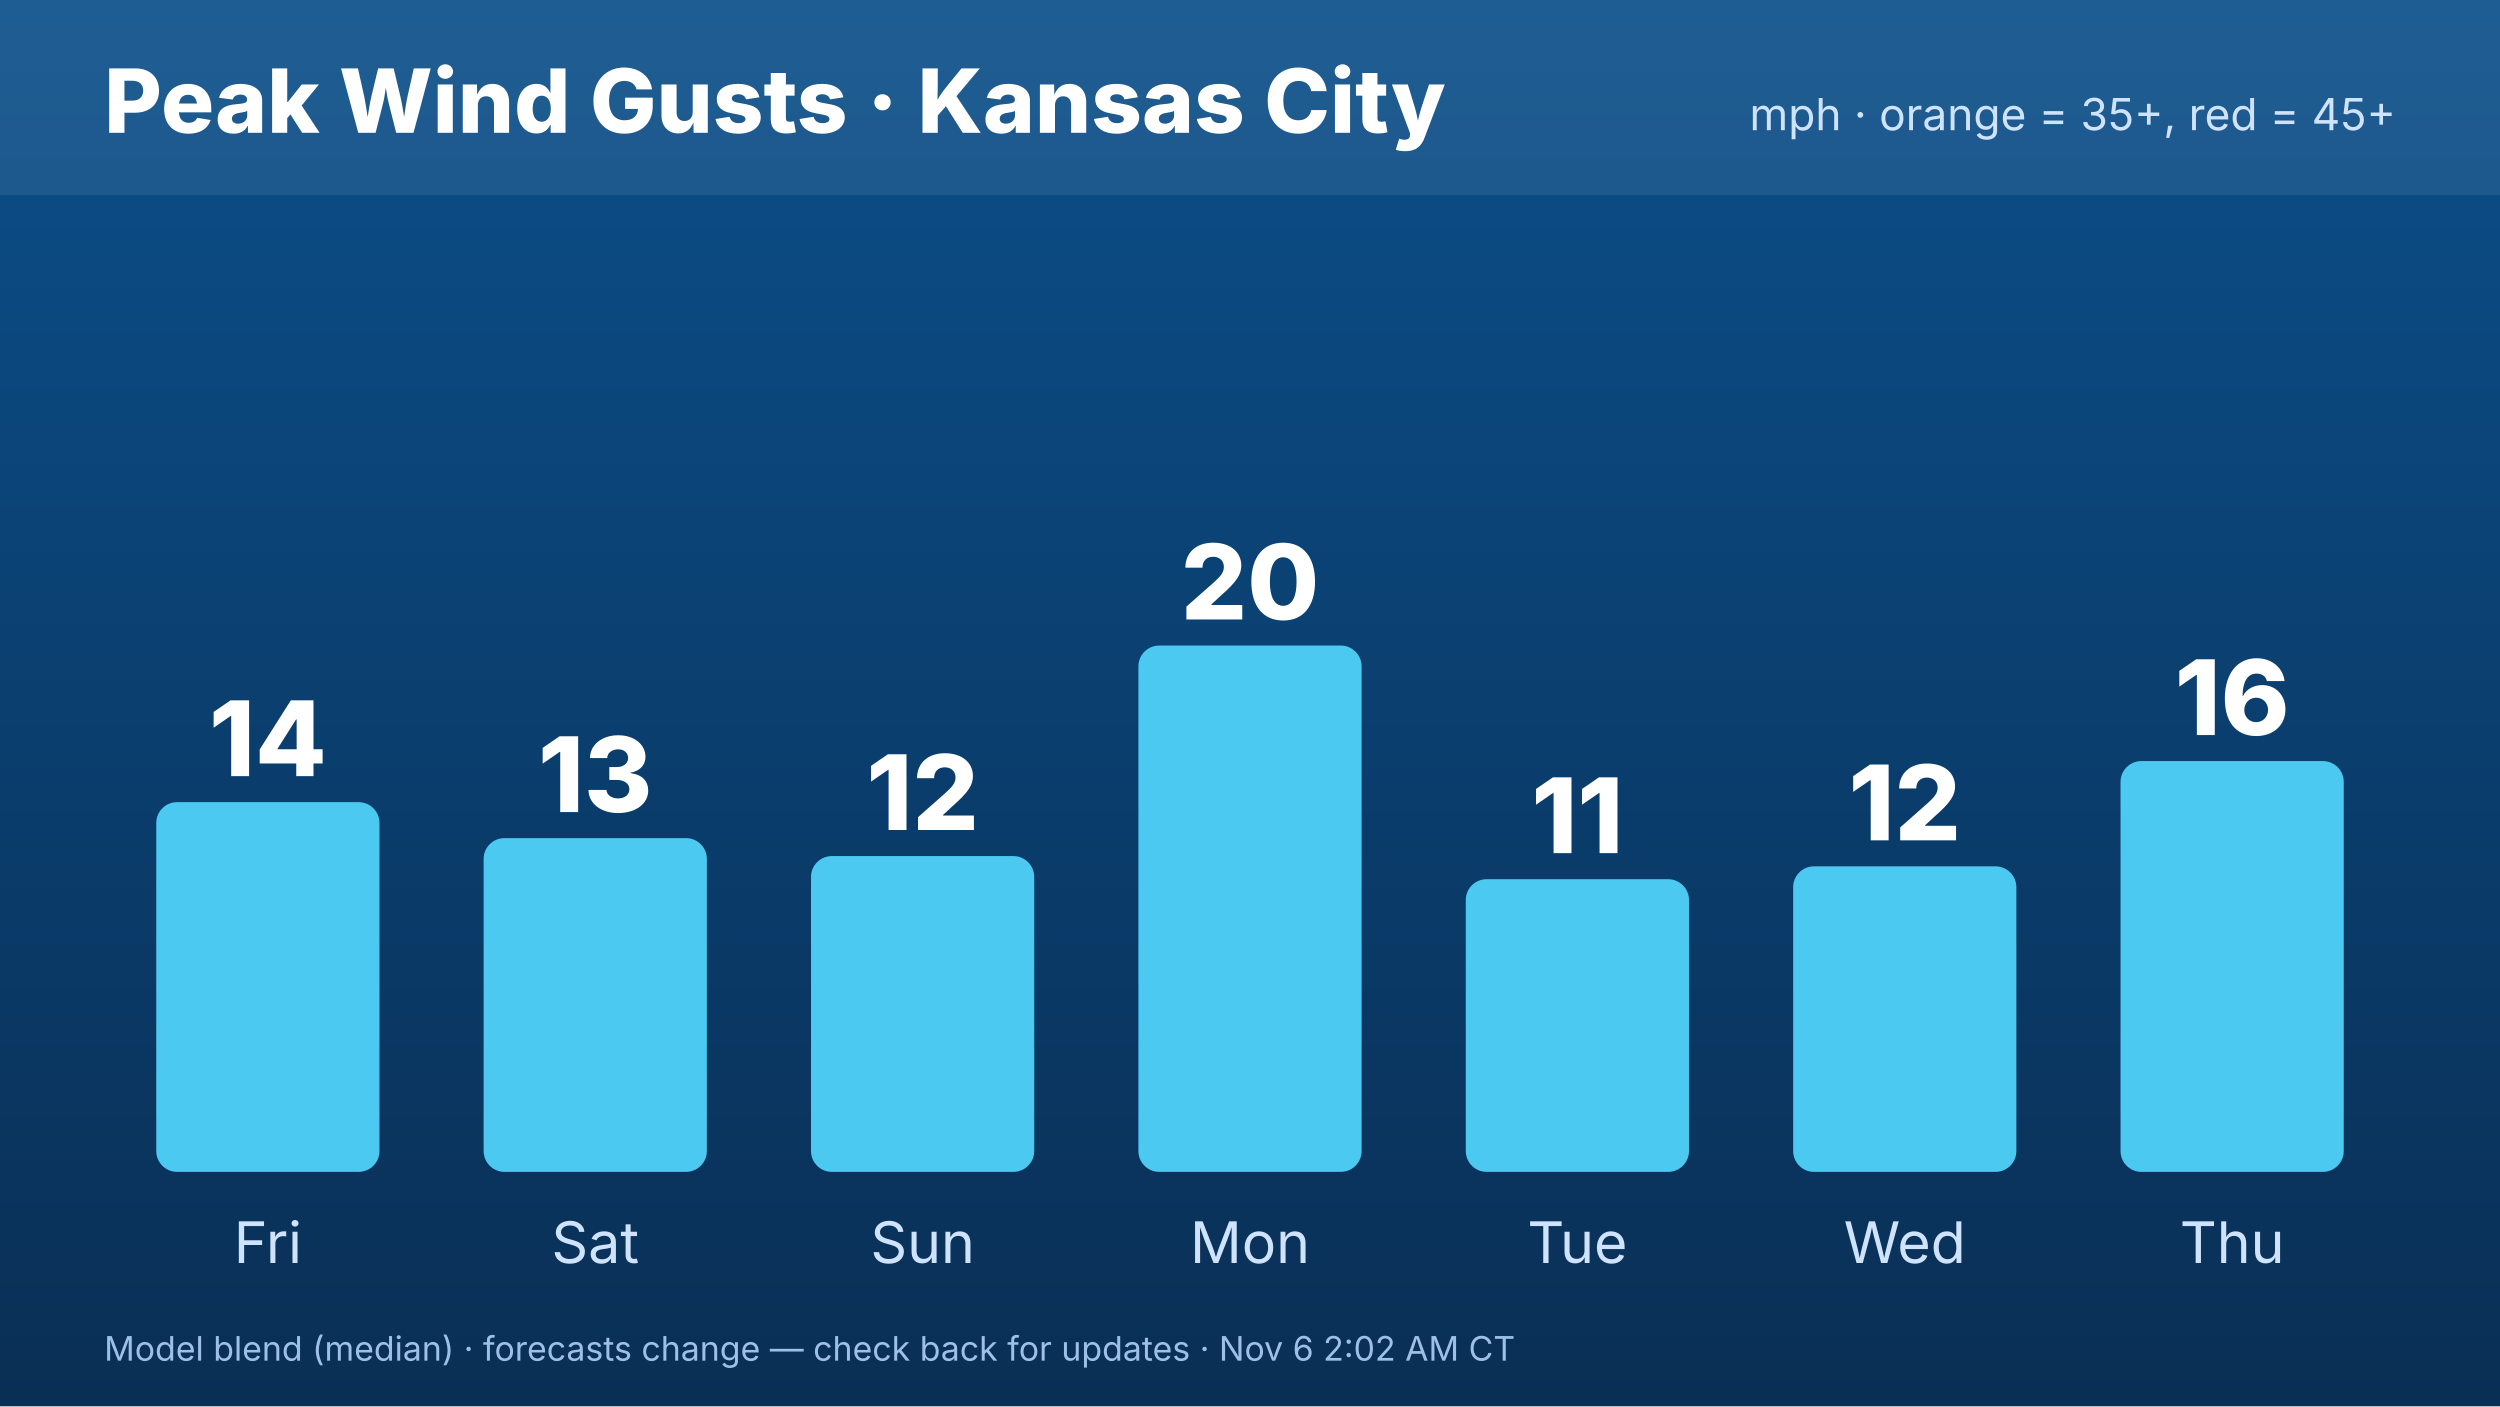
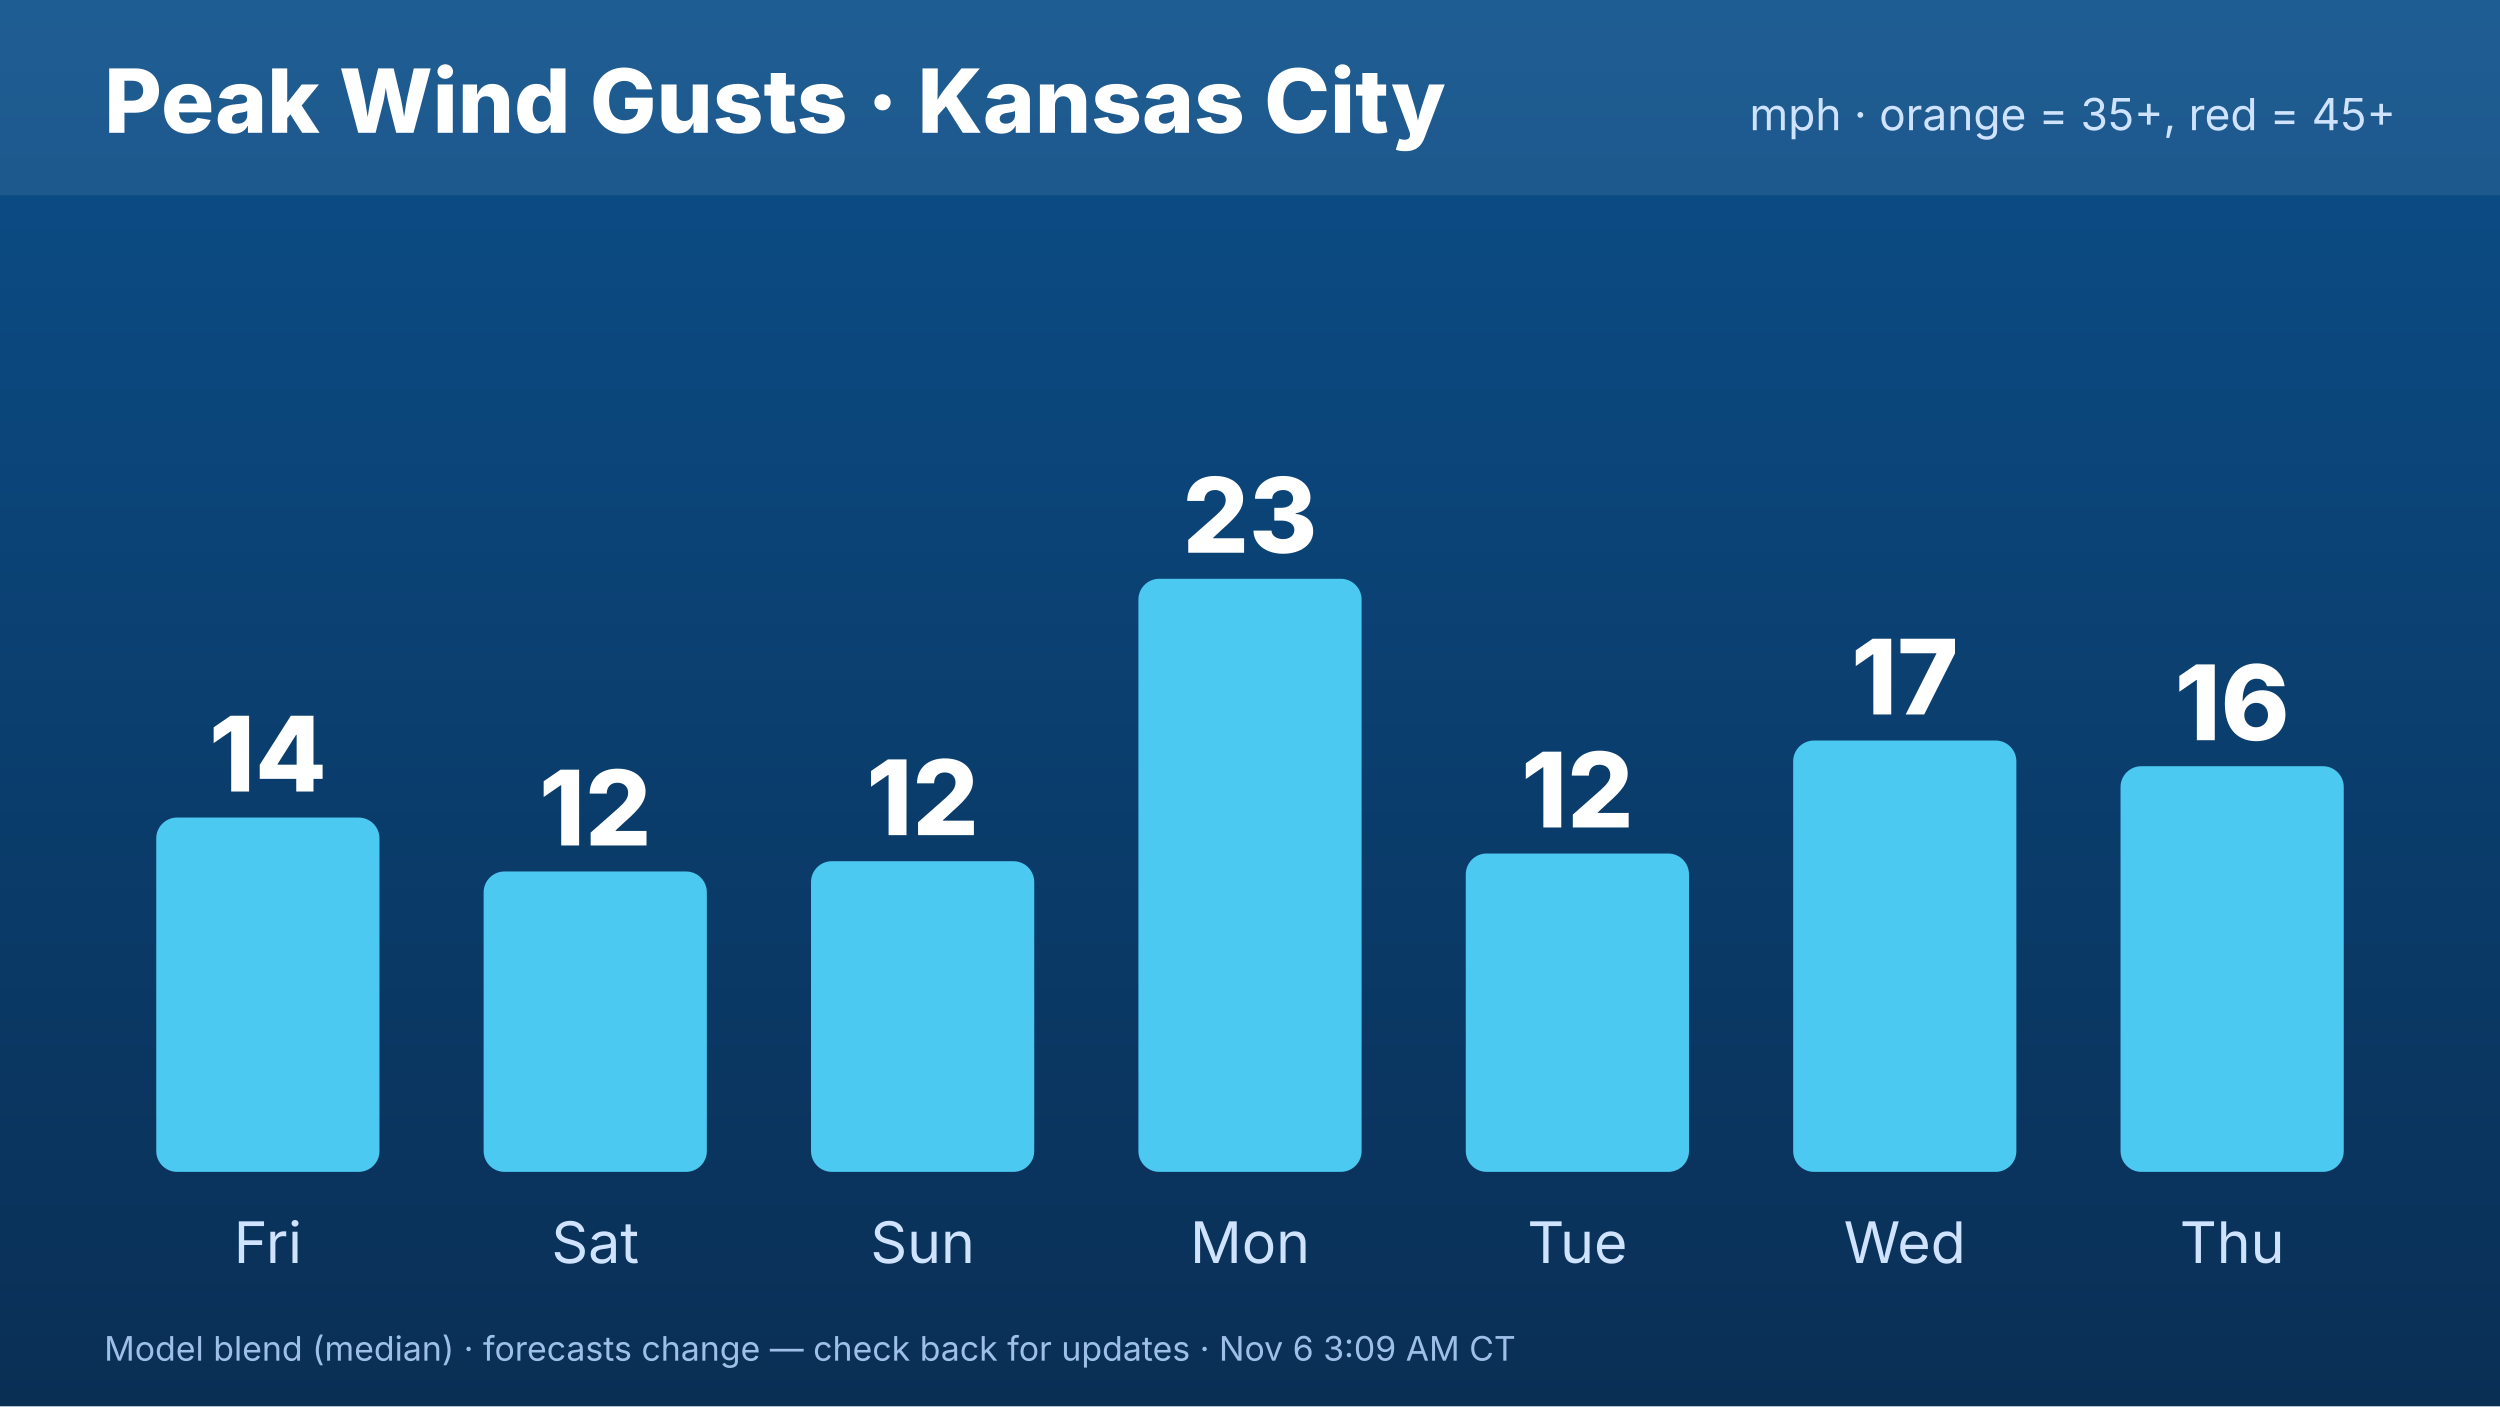
<svg xmlns="http://www.w3.org/2000/svg" width="1920" height="1080" viewBox="0 0 1920 1080" font-family="Inter,Helvetica,Arial,sans-serif">
  <defs>
    <linearGradient id="bg" x1="0" y1="0" x2="0" y2="1">
      <stop offset="0" stop-color="#0b4f8a" />
      <stop offset="1" stop-color="#0a2f55" />
    </linearGradient>
  </defs>
  <rect width="1920" height="1080" fill="url(#bg)" />
  <rect x="0" y="0" width="1920" height="150" fill="#ffffff" opacity=".08" />
  <text x="80" y="102" font-size="68" font-weight="800" fill="#fff">Peak Wind Gusts · Kansas City</text>
  <text x="1840" y="100" font-size="34" fill="#cfe3ff" text-anchor="end">mph · orange = 35+, red = 45+</text>
-   <rect x="120.0" y="616.056" width="171.429" height="283.944" rx="16" fill="#4cc9f0" />
-   <text x="205.714" y="596.056" font-size="80" font-weight="800" fill="#fff" text-anchor="middle">14</text>
+   <rect x="120.0" y="627.887" width="171.429" height="272.113" rx="16" fill="#4cc9f0" />
+   <text x="205.714" y="607.887" font-size="80" font-weight="800" fill="#fff" text-anchor="middle">14</text>
  <text x="205.714" y="970" font-size="44" fill="#cfe3ff" text-anchor="middle">Fri</text>
-   <rect x="371.429" y="643.662" width="171.429" height="256.338" rx="16" fill="#4cc9f0" />
-   <text x="457.143" y="623.662" font-size="80" font-weight="800" fill="#fff" text-anchor="middle">13</text>
+   <rect x="371.429" y="669.296" width="171.429" height="230.704" rx="16" fill="#4cc9f0" />
+   <text x="457.143" y="649.296" font-size="80" font-weight="800" fill="#fff" text-anchor="middle">12</text>
  <text x="457.143" y="970" font-size="44" fill="#cfe3ff" text-anchor="middle">Sat</text>
-   <rect x="622.857" y="657.465" width="171.429" height="242.535" rx="16" fill="#4cc9f0" />
-   <text x="708.571" y="637.465" font-size="80" font-weight="800" fill="#fff" text-anchor="middle">12</text>
+   <rect x="622.857" y="661.408" width="171.429" height="238.592" rx="16" fill="#4cc9f0" />
+   <text x="708.571" y="641.408" font-size="80" font-weight="800" fill="#fff" text-anchor="middle">12</text>
  <text x="708.571" y="970" font-size="44" fill="#cfe3ff" text-anchor="middle">Sun</text>
-   <rect x="874.286" y="495.775" width="171.429" height="404.225" rx="16" fill="#4cc9f0" />
-   <text x="960" y="475.775" font-size="80" font-weight="800" fill="#fff" text-anchor="middle">20</text>
+   <rect x="874.286" y="444.507" width="171.429" height="455.493" rx="16" fill="#4cc9f0" />
+   <text x="960" y="424.507" font-size="80" font-weight="800" fill="#fff" text-anchor="middle">23</text>
  <text x="960" y="970" font-size="44" fill="#cfe3ff" text-anchor="middle">Mon</text>
-   <rect x="1125.714" y="675.211" width="171.429" height="224.789" rx="16" fill="#4cc9f0" />
-   <text x="1211.429" y="655.211" font-size="80" font-weight="800" fill="#fff" text-anchor="middle">11</text>
+   <rect x="1125.714" y="655.493" width="171.429" height="244.507" rx="16" fill="#4cc9f0" />
+   <text x="1211.429" y="635.493" font-size="80" font-weight="800" fill="#fff" text-anchor="middle">12</text>
  <text x="1211.429" y="970" font-size="44" fill="#cfe3ff" text-anchor="middle">Tue</text>
-   <rect x="1377.143" y="665.352" width="171.429" height="234.648" rx="16" fill="#4cc9f0" />
-   <text x="1462.857" y="645.352" font-size="80" font-weight="800" fill="#fff" text-anchor="middle">12</text>
+   <rect x="1377.143" y="568.732" width="171.429" height="331.268" rx="16" fill="#4cc9f0" />
+   <text x="1462.857" y="548.732" font-size="80" font-weight="800" fill="#fff" text-anchor="middle">17</text>
  <text x="1462.857" y="970" font-size="44" fill="#cfe3ff" text-anchor="middle">Wed</text>
-   <rect x="1628.571" y="584.507" width="171.429" height="315.493" rx="16" fill="#4cc9f0" />
-   <text x="1714.286" y="564.507" font-size="80" font-weight="800" fill="#fff" text-anchor="middle">16</text>
+   <rect x="1628.571" y="588.451" width="171.429" height="311.549" rx="16" fill="#4cc9f0" />
+   <text x="1714.286" y="568.451" font-size="80" font-weight="800" fill="#fff" text-anchor="middle">16</text>
  <text x="1714.286" y="970" font-size="44" fill="#cfe3ff" text-anchor="middle">Thu</text>
-   <text x="80" y="1045" font-size="26" fill="#9fc0e6">Model blend (median) · forecasts change — check back for updates · Nov 6 2:02 AM CT</text>
+   <text x="80" y="1045" font-size="26" fill="#9fc0e6">Model blend (median) · forecasts change — check back for updates · Nov 6 3:09 AM CT</text>
</svg>
